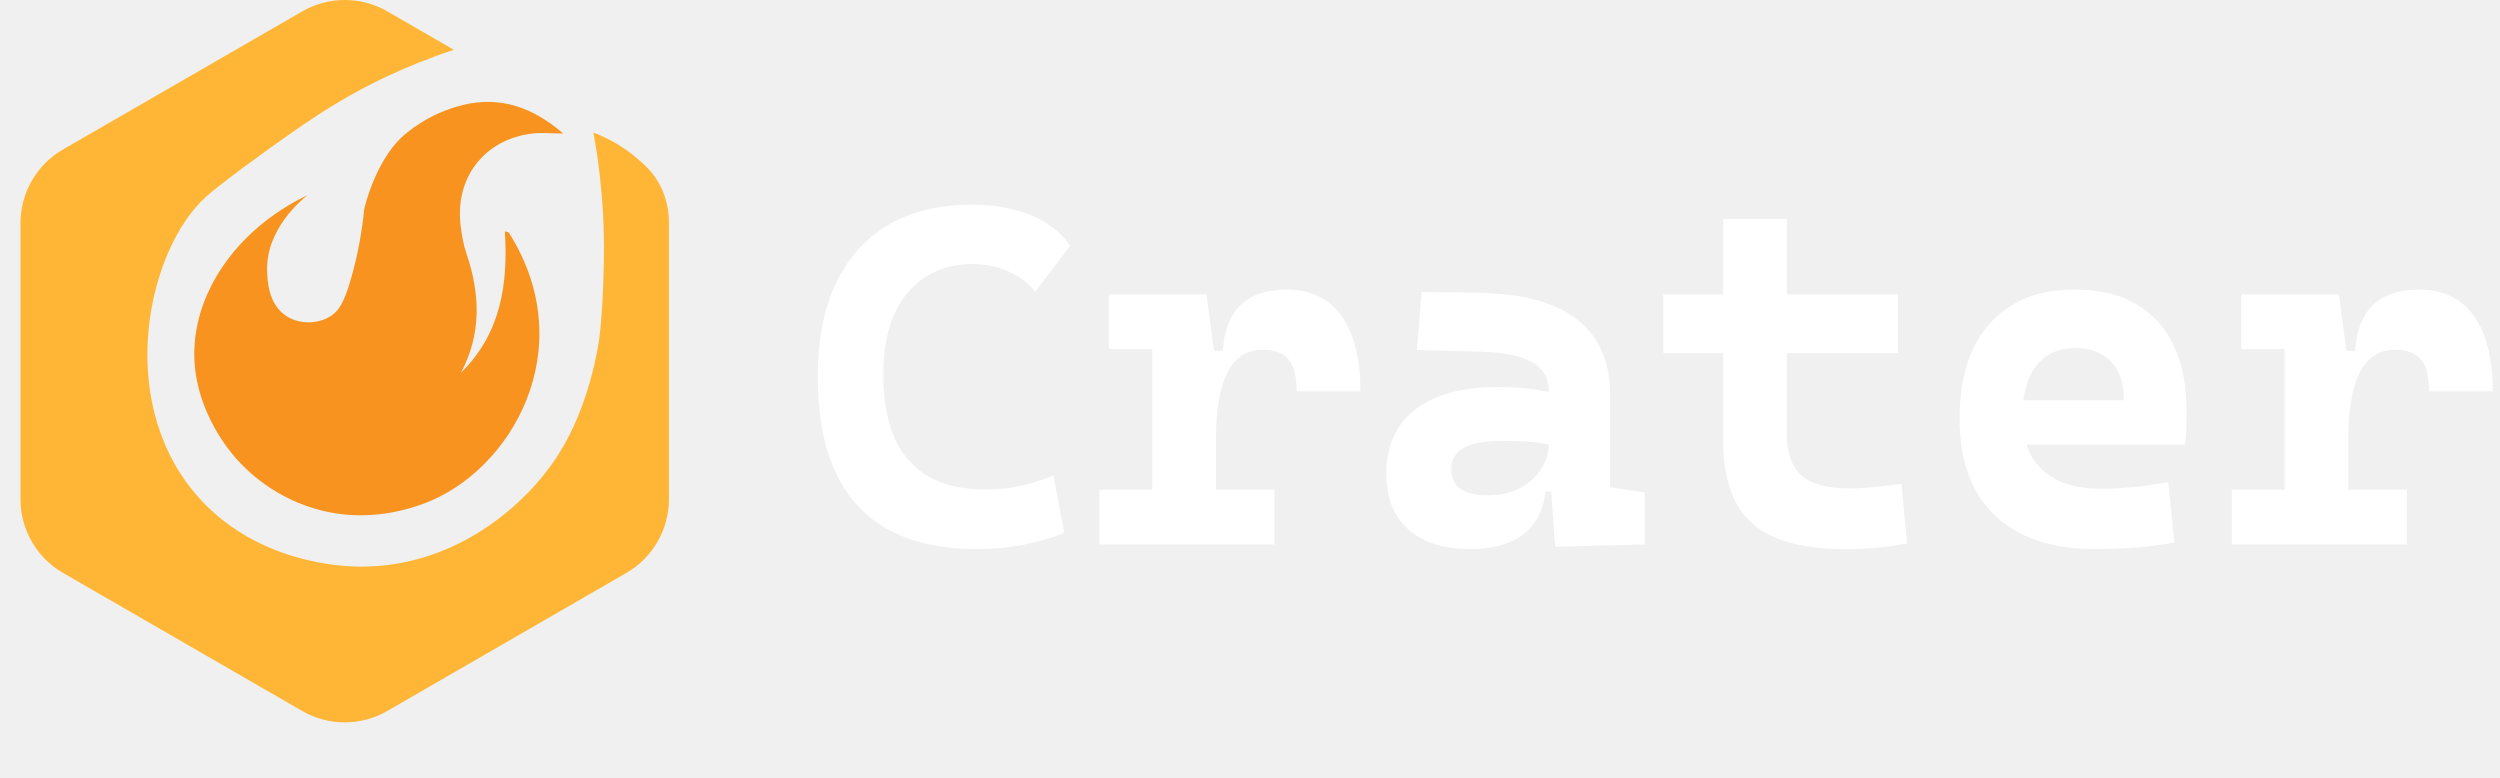
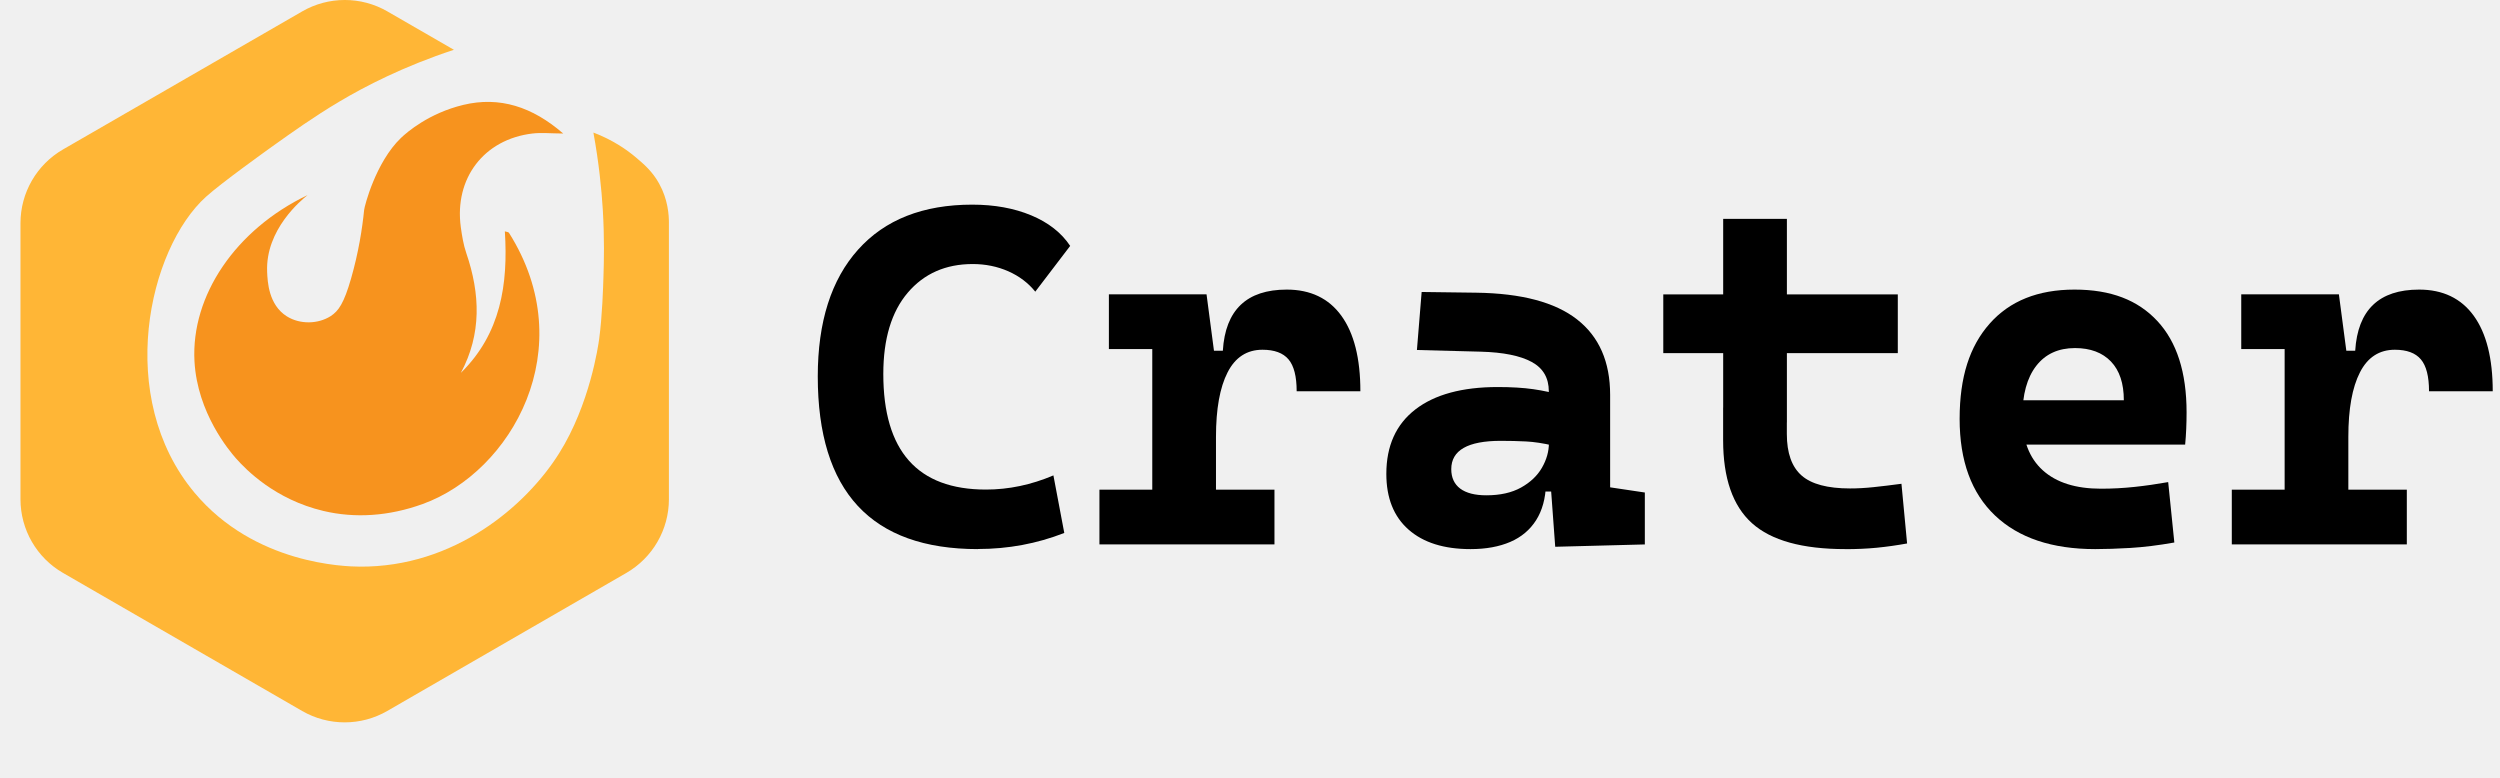
<svg xmlns="http://www.w3.org/2000/svg" viewBox="0 0 492.07 153.08">
  <g id="uuid-0c844943-d688-4c78-8f5f-cafd66cf6e6c">
    <g id="uuid-c10c04ee-b4c6-4d29-ba46-79d371174569">
-       <path d="m192.49,108.08c-21.02,0-31.53-11.33-31.53-33.99,0-10.74,2.65-19.06,7.94-24.96s12.78-8.85,22.47-8.85c4.36,0,8.23.7,11.61,2.11,3.37,1.41,5.93,3.41,7.66,6.01l-6.87,9.01c-1.39-1.73-3.17-3.07-5.32-4.02-2.15-.94-4.48-1.42-6.99-1.42-5.32,0-9.59,1.88-12.79,5.64-3.2,3.76-4.81,9.09-4.81,16,0,15.17,6.73,22.75,20.2,22.75,4.49,0,8.92-.93,13.28-2.79l2.14,11.33c-5.39,2.11-11.05,3.16-16.99,3.16Z" style="fill:#fff; stroke-width:0px;" />
-       <path d="m216.4,107.15v-10.77h34.45v10.77h-34.45Zm1.86-38.45v-10.77h18.57l.93,10.77h-19.5Zm8.54,38.45v-49.22h10.68l1.86,14.12v35.1h-12.54Zm12.54-21.17l-2.88-16.95h4.23c.49-8.02,4.69-12.03,12.58-12.03,4.67,0,8.26,1.72,10.75,5.15,2.49,3.44,3.74,8.39,3.74,14.86h-12.54c0-2.91-.53-5-1.6-6.27-1.07-1.27-2.78-1.9-5.13-1.9-3.06,0-5.36,1.49-6.87,4.46-1.52,2.97-2.28,7.2-2.28,12.68Z" style="fill:#fff; stroke-width:0px;" />
-       <path d="m289.44,108.08c-5.23,0-9.3-1.28-12.21-3.85-2.91-2.57-4.36-6.22-4.36-10.96,0-5.51,1.9-9.73,5.71-12.68,3.81-2.94,9.21-4.41,16.21-4.41,2.69,0,5.02.14,6.99.42,1.96.28,3.95.71,5.97,1.3l-2.04,9.8c-1.98-.46-3.76-.73-5.34-.81-1.58-.08-3.23-.12-4.97-.12-6.5,0-9.75,1.86-9.75,5.57,0,1.67.59,2.95,1.76,3.83,1.18.88,2.89,1.32,5.15,1.32,2.72,0,5-.51,6.83-1.53,1.83-1.02,3.2-2.32,4.11-3.9.91-1.58,1.37-3.2,1.37-4.88v-3.06l1.76,12.63h-3.95l1.62-1.49c-.09,2.85-.74,5.22-1.95,7.13-1.21,1.9-2.9,3.33-5.08,4.27-2.18.94-4.79,1.42-7.82,1.42Zm16.67-.46l-1.07-14.58-.19-6.41v-9.61c0-2.63-1.12-4.56-3.37-5.78-2.24-1.22-5.58-1.9-10.01-2.02l-12.58-.33.93-11.42,10.73.14c8.92.12,15.54,1.88,19.87,5.27s6.5,8.33,6.5,14.84v18.2l6.83,1.02v10.22l-17.65.46Z" style="fill:#fff; stroke-width:0px;" />
-       <path d="m327.38,69.5v-11.56h46.16v11.56h-46.16Zm11.79,13.65v-40.07h12.54v40.07h-12.54Zm24.05,24.93c-8.48,0-14.61-1.7-18.39-5.11-3.78-3.41-5.67-8.85-5.67-16.34v-6.41h12.54v5.2c0,3.75.97,6.47,2.9,8.17,1.93,1.7,5.11,2.55,9.54,2.55,1.42,0,2.95-.08,4.57-.25,1.63-.17,3.47-.39,5.55-.67l1.11,11.75c-2.04.37-4.03.65-5.97.84-1.94.19-4,.28-6.2.28Z" style="fill:#fff; stroke-width:0px;" />
-       <path d="m412.4,108.08c-8.51,0-15.09-2.21-19.73-6.62s-6.96-10.75-6.96-19.01,1.97-14.3,5.92-18.76c3.95-4.46,9.51-6.69,16.69-6.69s12.46,2.06,16.3,6.18c3.84,4.12,5.76,10.11,5.76,17.97,0,2.23-.09,4.35-.28,6.36h-36.12v-8.73h24.05c0-3.31-.84-5.85-2.53-7.62-1.69-1.76-4.05-2.65-7.08-2.65-3.28,0-5.83,1.17-7.64,3.51-1.81,2.34-2.72,5.66-2.72,9.96,0,4.64,1.34,8.17,4.02,10.59s6.49,3.62,11.45,3.62c2.23,0,4.43-.12,6.59-.35,2.17-.23,4.38-.55,6.64-.95l1.21,11.89c-3.16.56-6.04.91-8.64,1.07-2.6.15-4.91.23-6.92.23Z" style="fill:#fff; stroke-width:0px;" />
-       <path d="m439.28,107.15v-10.77h34.45v10.77h-34.45Zm1.86-38.45v-10.77h18.57l.93,10.77h-19.5Zm8.54,38.45v-49.22h10.68l1.86,14.12v35.1h-12.54Zm12.54-21.17l-2.88-16.95h4.23c.5-8.02,4.69-12.03,12.58-12.03,4.67,0,8.26,1.72,10.75,5.15,2.49,3.44,3.74,8.39,3.74,14.86h-12.54c0-2.91-.53-5-1.6-6.27-1.07-1.27-2.78-1.9-5.13-1.9-3.06,0-5.36,1.49-6.87,4.46-1.52,2.97-2.28,7.2-2.28,12.68Z" style="fill:#fff; stroke-width:0px;" />
+       <path d="m192.49,108.08c-21.02,0-31.53-11.33-31.53-33.99,0-10.74,2.65-19.06,7.94-24.96s12.78-8.85,22.47-8.85c4.36,0,8.23.7,11.61,2.11,3.37,1.41,5.93,3.41,7.66,6.01l-6.87,9.01c-1.39-1.73-3.17-3.07-5.32-4.02-2.15-.94-4.48-1.42-6.99-1.42-5.32,0-9.59,1.88-12.79,5.64-3.2,3.76-4.81,9.09-4.81,16,0,15.17,6.73,22.75,20.2,22.75,4.49,0,8.92-.93,13.28-2.79l2.14,11.33c-5.39,2.11-11.05,3.16-16.99,3.16Z" style="stroke-width:0px;" stroke="currentColor" />
+       <path d="m216.4,107.15v-10.77h34.45v10.77h-34.45Zm1.86-38.45v-10.77h18.57l.93,10.77h-19.5Zm8.54,38.45v-49.22h10.68l1.86,14.12v35.1h-12.54Zm12.54-21.17l-2.88-16.95h4.23c.49-8.02,4.69-12.03,12.58-12.03,4.67,0,8.26,1.72,10.75,5.15,2.49,3.44,3.74,8.39,3.74,14.86h-12.54c0-2.91-.53-5-1.6-6.27-1.07-1.27-2.78-1.9-5.13-1.9-3.06,0-5.36,1.49-6.87,4.46-1.52,2.97-2.28,7.2-2.28,12.68Z" style="stroke-width:0px;" stroke="currentColor" />
+       <path d="m289.44,108.08c-5.23,0-9.3-1.28-12.21-3.85-2.91-2.57-4.36-6.22-4.36-10.96,0-5.51,1.9-9.73,5.71-12.68,3.81-2.94,9.21-4.41,16.21-4.41,2.69,0,5.02.14,6.99.42,1.96.28,3.95.71,5.97,1.3l-2.04,9.8c-1.98-.46-3.76-.73-5.34-.81-1.58-.08-3.23-.12-4.97-.12-6.5,0-9.75,1.86-9.75,5.57,0,1.67.59,2.95,1.76,3.83,1.18.88,2.89,1.32,5.15,1.32,2.72,0,5-.51,6.83-1.53,1.83-1.02,3.2-2.32,4.11-3.9.91-1.58,1.37-3.2,1.37-4.88v-3.06l1.76,12.63h-3.95l1.62-1.49c-.09,2.85-.74,5.22-1.95,7.13-1.21,1.9-2.9,3.33-5.08,4.27-2.18.94-4.79,1.42-7.82,1.42Zm16.67-.46l-1.07-14.58-.19-6.41v-9.61c0-2.63-1.12-4.56-3.37-5.78-2.24-1.22-5.58-1.9-10.01-2.02l-12.58-.33.93-11.42,10.73.14c8.92.12,15.54,1.88,19.87,5.27s6.5,8.33,6.5,14.84v18.2l6.83,1.02v10.22l-17.65.46Z" style="stroke-width:0px;" stroke="currentColor" />
+       <path d="m327.38,69.5v-11.56h46.16v11.56h-46.16Zm11.79,13.65v-40.07h12.54v40.07h-12.54Zm24.05,24.93c-8.48,0-14.61-1.7-18.39-5.11-3.78-3.41-5.67-8.85-5.67-16.34v-6.41h12.54v5.2c0,3.75.97,6.47,2.9,8.17,1.93,1.7,5.11,2.55,9.54,2.55,1.42,0,2.95-.08,4.57-.25,1.63-.17,3.47-.39,5.55-.67l1.11,11.75c-2.04.37-4.03.65-5.97.84-1.94.19-4,.28-6.2.28Z" style="stroke-width:0px;" stroke="currentColor" />
+       <path d="m412.4,108.08c-8.51,0-15.09-2.21-19.73-6.62s-6.96-10.75-6.96-19.01,1.97-14.3,5.92-18.76c3.95-4.46,9.51-6.69,16.69-6.69s12.46,2.06,16.3,6.18c3.84,4.12,5.76,10.11,5.76,17.97,0,2.23-.09,4.35-.28,6.36h-36.12v-8.73h24.05c0-3.31-.84-5.85-2.53-7.62-1.69-1.76-4.05-2.65-7.08-2.65-3.28,0-5.83,1.17-7.64,3.51-1.81,2.34-2.72,5.66-2.72,9.96,0,4.64,1.34,8.17,4.02,10.59s6.49,3.62,11.45,3.62c2.23,0,4.43-.12,6.59-.35,2.17-.23,4.38-.55,6.64-.95l1.21,11.89c-3.16.56-6.04.91-8.64,1.07-2.6.15-4.91.23-6.92.23Z" style="stroke-width:0px;" stroke="currentColor" />
+       <path d="m439.28,107.15v-10.77h34.45v10.77h-34.45Zm1.86-38.45v-10.77h18.57l.93,10.77h-19.5Zm8.54,38.45v-49.22h10.68l1.86,14.12v35.1h-12.54Zm12.54-21.17l-2.88-16.95h4.23c.5-8.02,4.69-12.03,12.58-12.03,4.67,0,8.26,1.72,10.75,5.15,2.49,3.44,3.74,8.39,3.74,14.86h-12.54c0-2.91-.53-5-1.6-6.27-1.07-1.27-2.78-1.9-5.13-1.9-3.06,0-5.36,1.49-6.87,4.46-1.52,2.97-2.28,7.2-2.28,12.68Z" style="stroke-width:0px;" stroke="currentColor" />
    </g>
  </g>
  <g id="uuid-fab274b5-9aaf-4906-b66c-f425a04468eb">
    <path d="m116.8,26.1c1.1,6.02,1.6,11.2,1.85,15.21.34,5.72.22,10.14.13,13.04-.07,2.26-.24,7.89-.85,12.39-.17,1.25-1.82,12.83-7.86,22.45-6.52,10.41-20.64,22.48-39.29,22.34-2.78-.02-20.67-.43-32.48-14.54-15.71-18.77-9.12-48.03,2.27-58.28,3.05-2.75,12.07-9.2,12.96-9.84,4.06-2.9,8.29-5.91,13.16-8.81,5.17-3.08,12.69-6.97,22.65-10.26l-13.1-7.56c-5.18-2.99-11.57-2.99-16.75,0L12.41,29.41c-5.18,2.99-8.38,8.52-8.38,14.51v54.34c0,5.99,3.19,11.52,8.38,14.51l47.06,27.17c5.18,2.99,11.57,2.99,16.75,0l47.06-27.17c5.18-2.99,8.38-8.52,8.38-14.51v-54.34c.01-1.67-.2-4.67-1.92-7.78-1.33-2.4-2.97-3.8-4.64-5.21-1.68-1.41-4.41-3.36-8.3-4.84Z" style="fill:#ffb636; stroke-width:0px;" />
    <path d="m90.7,44.72c.24,1.72.52,3.47,1.08,5.1,2.74,8.02,3.04,15.89-1.07,23.57,7.86-7.72,9.32-17.42,8.66-27.85.3.1.7.11.81.29,14.4,22.78.46,47.06-16.97,53.37-6.69,2.42-13.34,2.84-19.55,1.37-9.54-2.26-15.24-8.12-17.23-10.37-1.27-1.45-7.58-8.88-8.15-19.06-.72-12.97,8.13-25.99,22.26-32.74-1.22.97-8.31,6.78-7.96,15.1.08,1.91.27,6.49,3.87,8.76,2.61,1.64,6.17,1.53,8.62-.03,1.58-1.01,2.64-2.58,4.03-7.41,1.47-5.11,2.22-9.92,2.57-13.49.07-.73,2.27-9.39,7.24-14.17,1.21-1.16,5.53-4.88,12.26-6.51,7.16-1.73,13.62.36,19.68,5.63-2.46-.01-4.28-.21-6.06,0-9.54,1.14-15.4,8.82-14.09,18.44Z" style="fill:#f7931e; stroke-width:0px;" />
  </g>
</svg>
